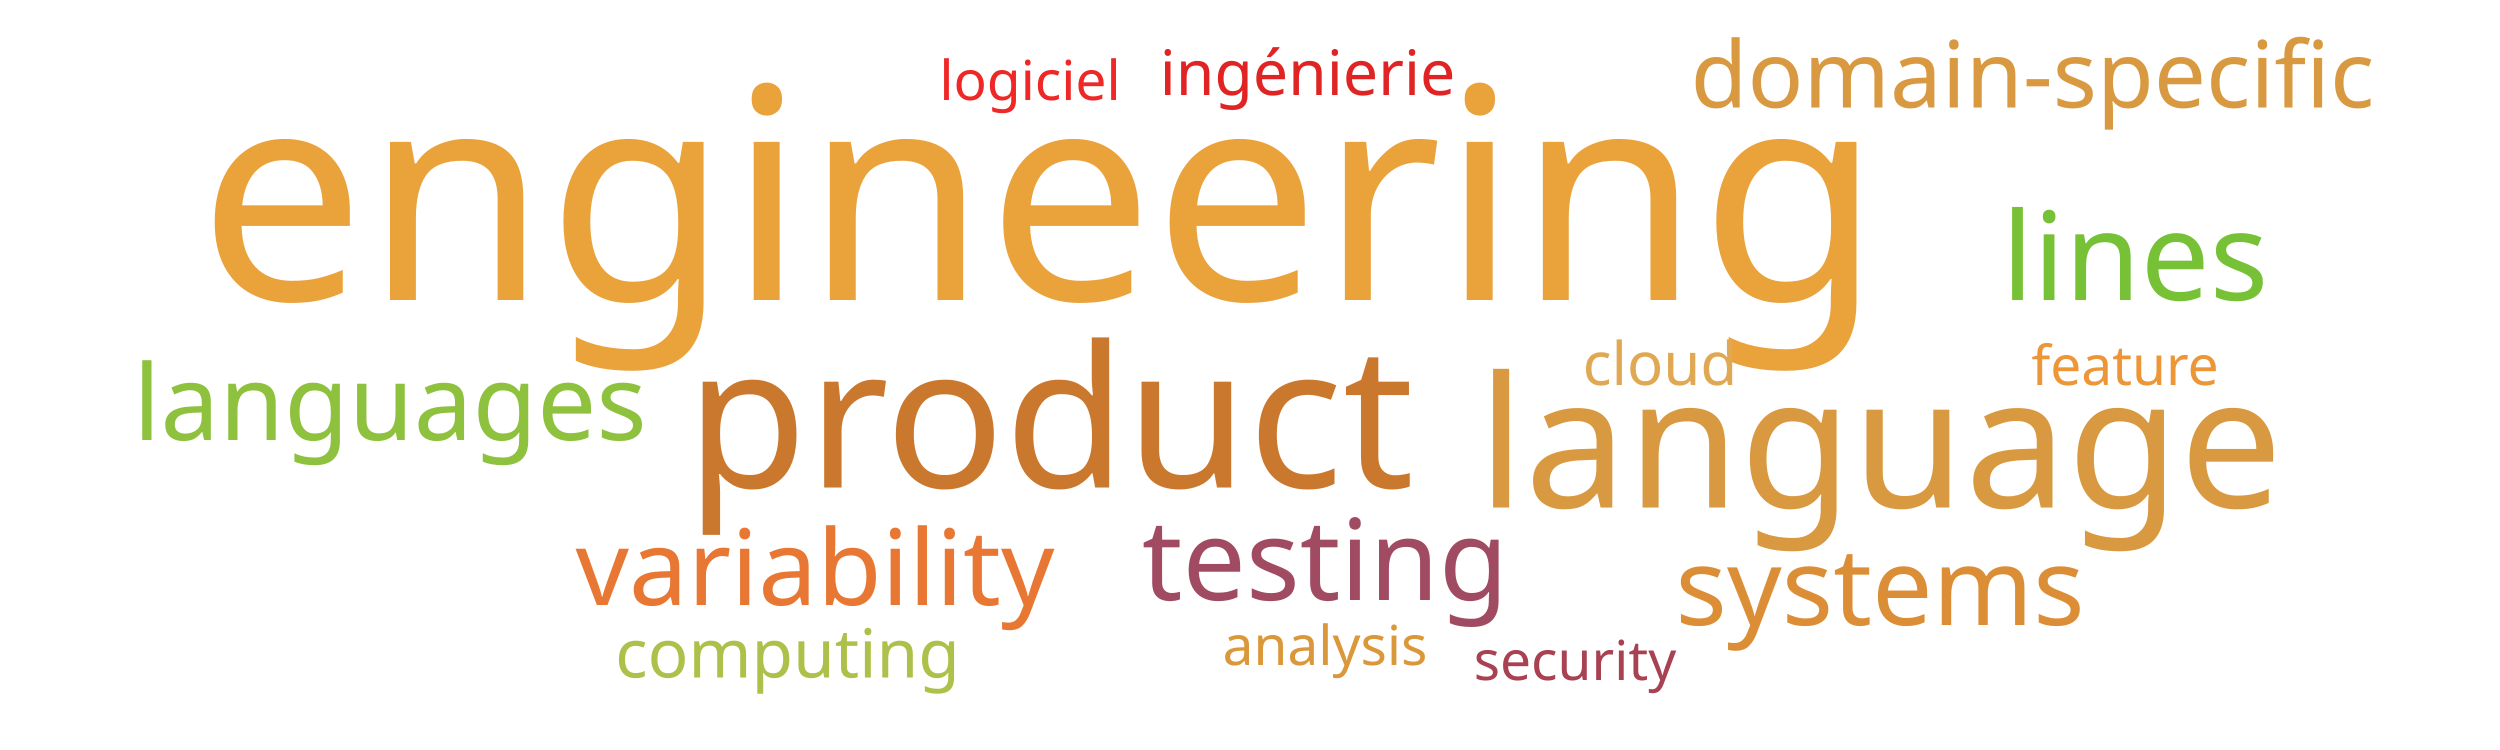
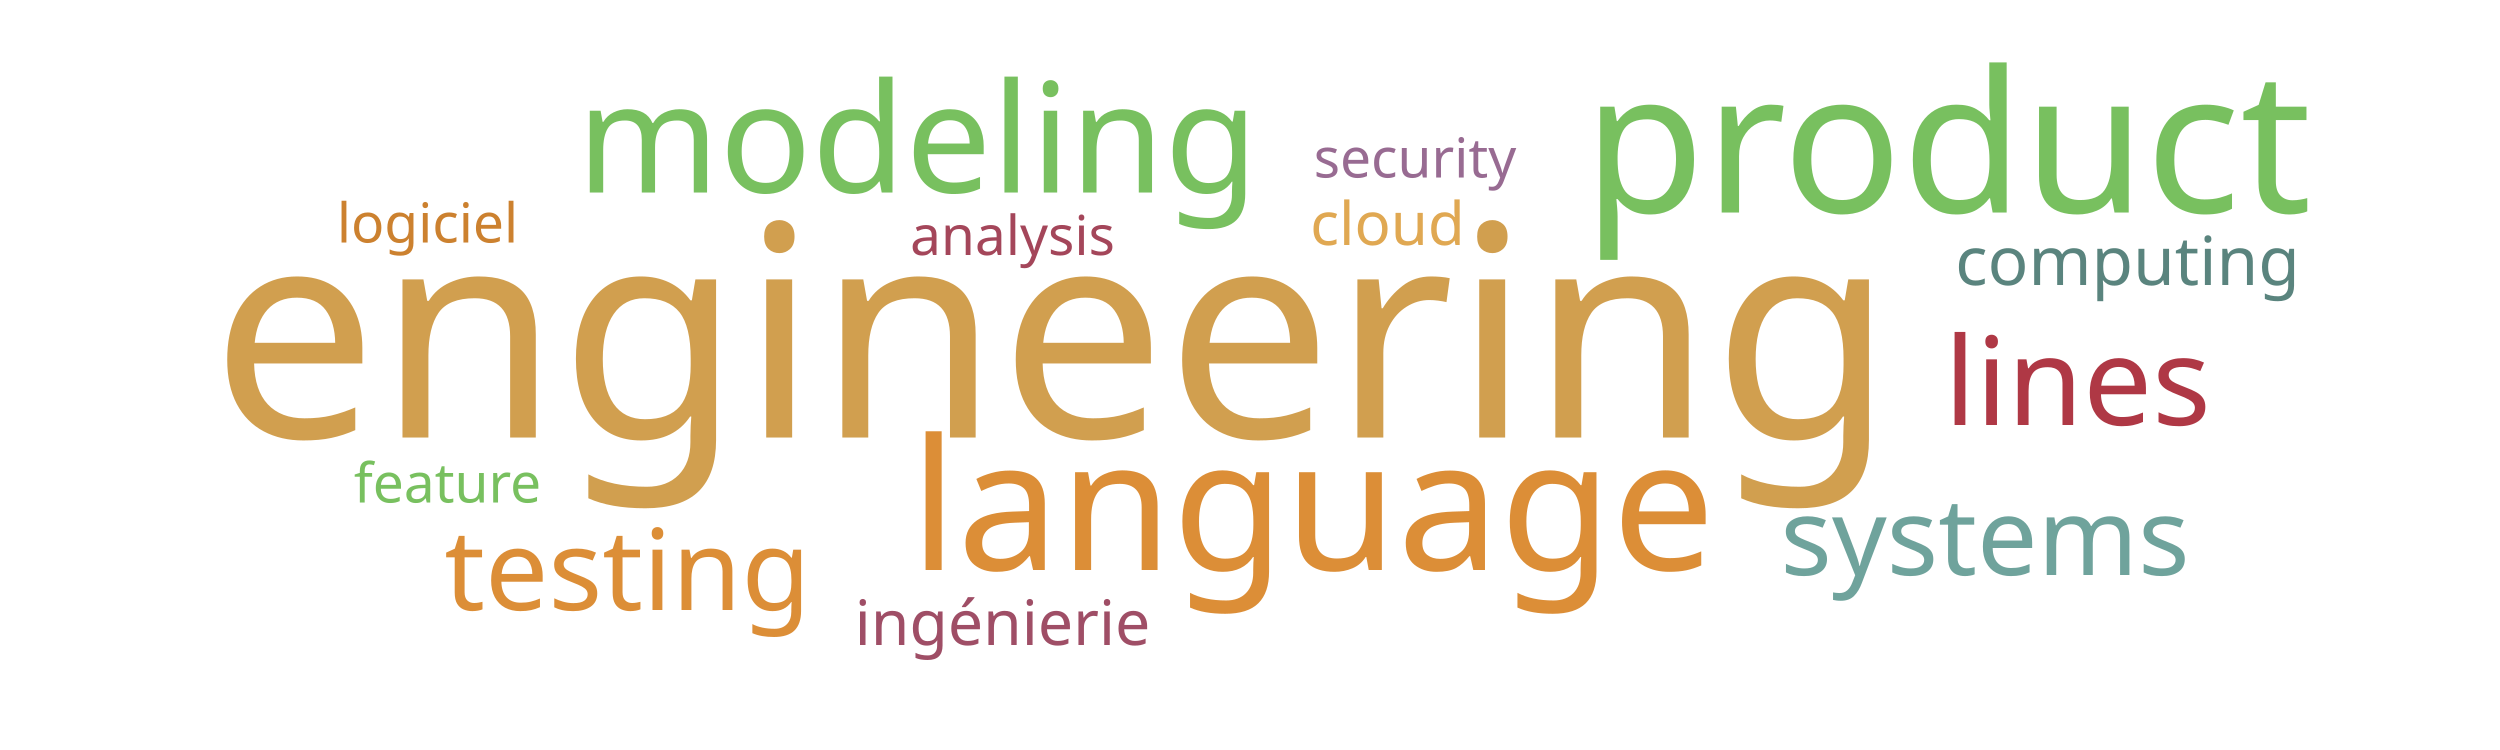
<svg xmlns="http://www.w3.org/2000/svg" width="1000" height="300">
  <g transform="translate(500, 150)">
-     <text text-anchor="middle" style="font-family: Impact; font-size: 118px; fill: #eaa23b" transform="translate(-84,-30)rotate(0)">engineering</text>
-     <text text-anchor="middle" style="font-family: Impact; font-size: 79px; fill: #cb782f" transform="translate(-80,45)rotate(0)">product</text>
-     <text text-anchor="middle" style="font-family: Impact; font-size: 73px; fill: #d89940" transform="translate(252,53)rotate(0)">language</text>
-     <text text-anchor="middle" style="font-family: Impact; font-size: 49px; fill: #76c135" transform="translate(354,-30)rotate(0)">lines</text>
-     <text text-anchor="middle" style="font-family: Impact; font-size: 45px; fill: #a04b62" transform="translate(30,90)rotate(0)">testing</text>
-     <text text-anchor="middle" style="font-family: Impact; font-size: 43px; fill: #dc8e37" transform="translate(252,100)rotate(0)">systems</text>
-     <text text-anchor="middle" style="font-family: Impact; font-size: 42px; fill: #e87733" transform="translate(-174,92)rotate(0)">variability</text>
-     <text text-anchor="middle" style="font-family: Impact; font-size: 42px; fill: #8ec23e" transform="translate(-344,26)rotate(0)">languages</text>
-     <text text-anchor="middle" style="font-family: Impact; font-size: 37px; fill: #d89940" transform="translate(313,-107)rotate(0)">domain-specific</text>
-     <text text-anchor="middle" style="font-family: Impact; font-size: 27px; fill: #adc14a" transform="translate(-185,121)rotate(0)">computing</text>
-     <text text-anchor="middle" style="font-family: Impact; font-size: 25px; fill: #e02424" transform="translate(23,-112)rotate(0)">ingénierie</text>
-     <text text-anchor="middle" style="font-family: Impact; font-size: 24px; fill: #e1a853" transform="translate(164,4)rotate(0)">cloud</text>
-     <text text-anchor="middle" style="font-family: Impact; font-size: 22px; fill: #ef2727" transform="translate(-88,-110)rotate(0)">logiciel</text>
-     <text text-anchor="middle" style="font-family: Impact; font-size: 22px; fill: #ec9637" transform="translate(350,4)rotate(0)">feature</text>
-     <text text-anchor="middle" style="font-family: Impact; font-size: 22px; fill: #da983a" transform="translate(30,116)rotate(0)">analysis</text>
-     <text text-anchor="middle" style="font-family: Impact; font-size: 22px; fill: #a84152" transform="translate(130,122)rotate(0)">security</text>
+     <text text-anchor="middle" style="font-family: Impact; font-size: 118px; fill: #d19f4f" transform="translate(-79,25)rotate(0)">engineering</text>
+     <text text-anchor="middle" style="font-family: Impact; font-size: 79px; fill: #78c05f" transform="translate(279,-65)rotate(0)">product</text>
+     <text text-anchor="middle" style="font-family: Impact; font-size: 73px; fill: #dc8e37" transform="translate(25,78)rotate(0)">language</text>
+     <text text-anchor="middle" style="font-family: Impact; font-size: 61px; fill: #78c05f" transform="translate(-133,-73)rotate(0)">modeling</text>
+     <text text-anchor="middle" style="font-family: Impact; font-size: 49px; fill: #af3845" transform="translate(331,20)rotate(0)">lines</text>
+     <text text-anchor="middle" style="font-family: Impact; font-size: 45px; fill: #dc8e37" transform="translate(-249,94)rotate(0)">testing</text>
+     <text text-anchor="middle" style="font-family: Impact; font-size: 43px; fill: #6fa39c" transform="translate(294,80)rotate(0)">systems</text>
+     <text text-anchor="middle" style="font-family: Impact; font-size: 27px; fill: #5a847e" transform="translate(351,-36)rotate(0)">computing</text>
+     <text text-anchor="middle" style="font-family: Impact; font-size: 25px; fill: #9f4e66" transform="translate(-99,108)rotate(0)">ingénierie</text>
+     <text text-anchor="middle" style="font-family: Impact; font-size: 24px; fill: #e0a852" transform="translate(55,-52)rotate(0)">cloud</text>
+     <text text-anchor="middle" style="font-family: Impact; font-size: 22px; fill: #cc812f" transform="translate(-329,-53)rotate(0)">logiciel</text>
+     <text text-anchor="middle" style="font-family: Impact; font-size: 22px; fill: #78c05f" transform="translate(-321,51)rotate(0)">feature</text>
+     <text text-anchor="middle" style="font-family: Impact; font-size: 22px; fill: #a4465a" transform="translate(-95,-48)rotate(0)">analysis</text>
+     <text text-anchor="middle" style="font-family: Impact; font-size: 22px; fill: #986b92" transform="translate(66,-79)rotate(0)">security</text>
  </g>
</svg>
